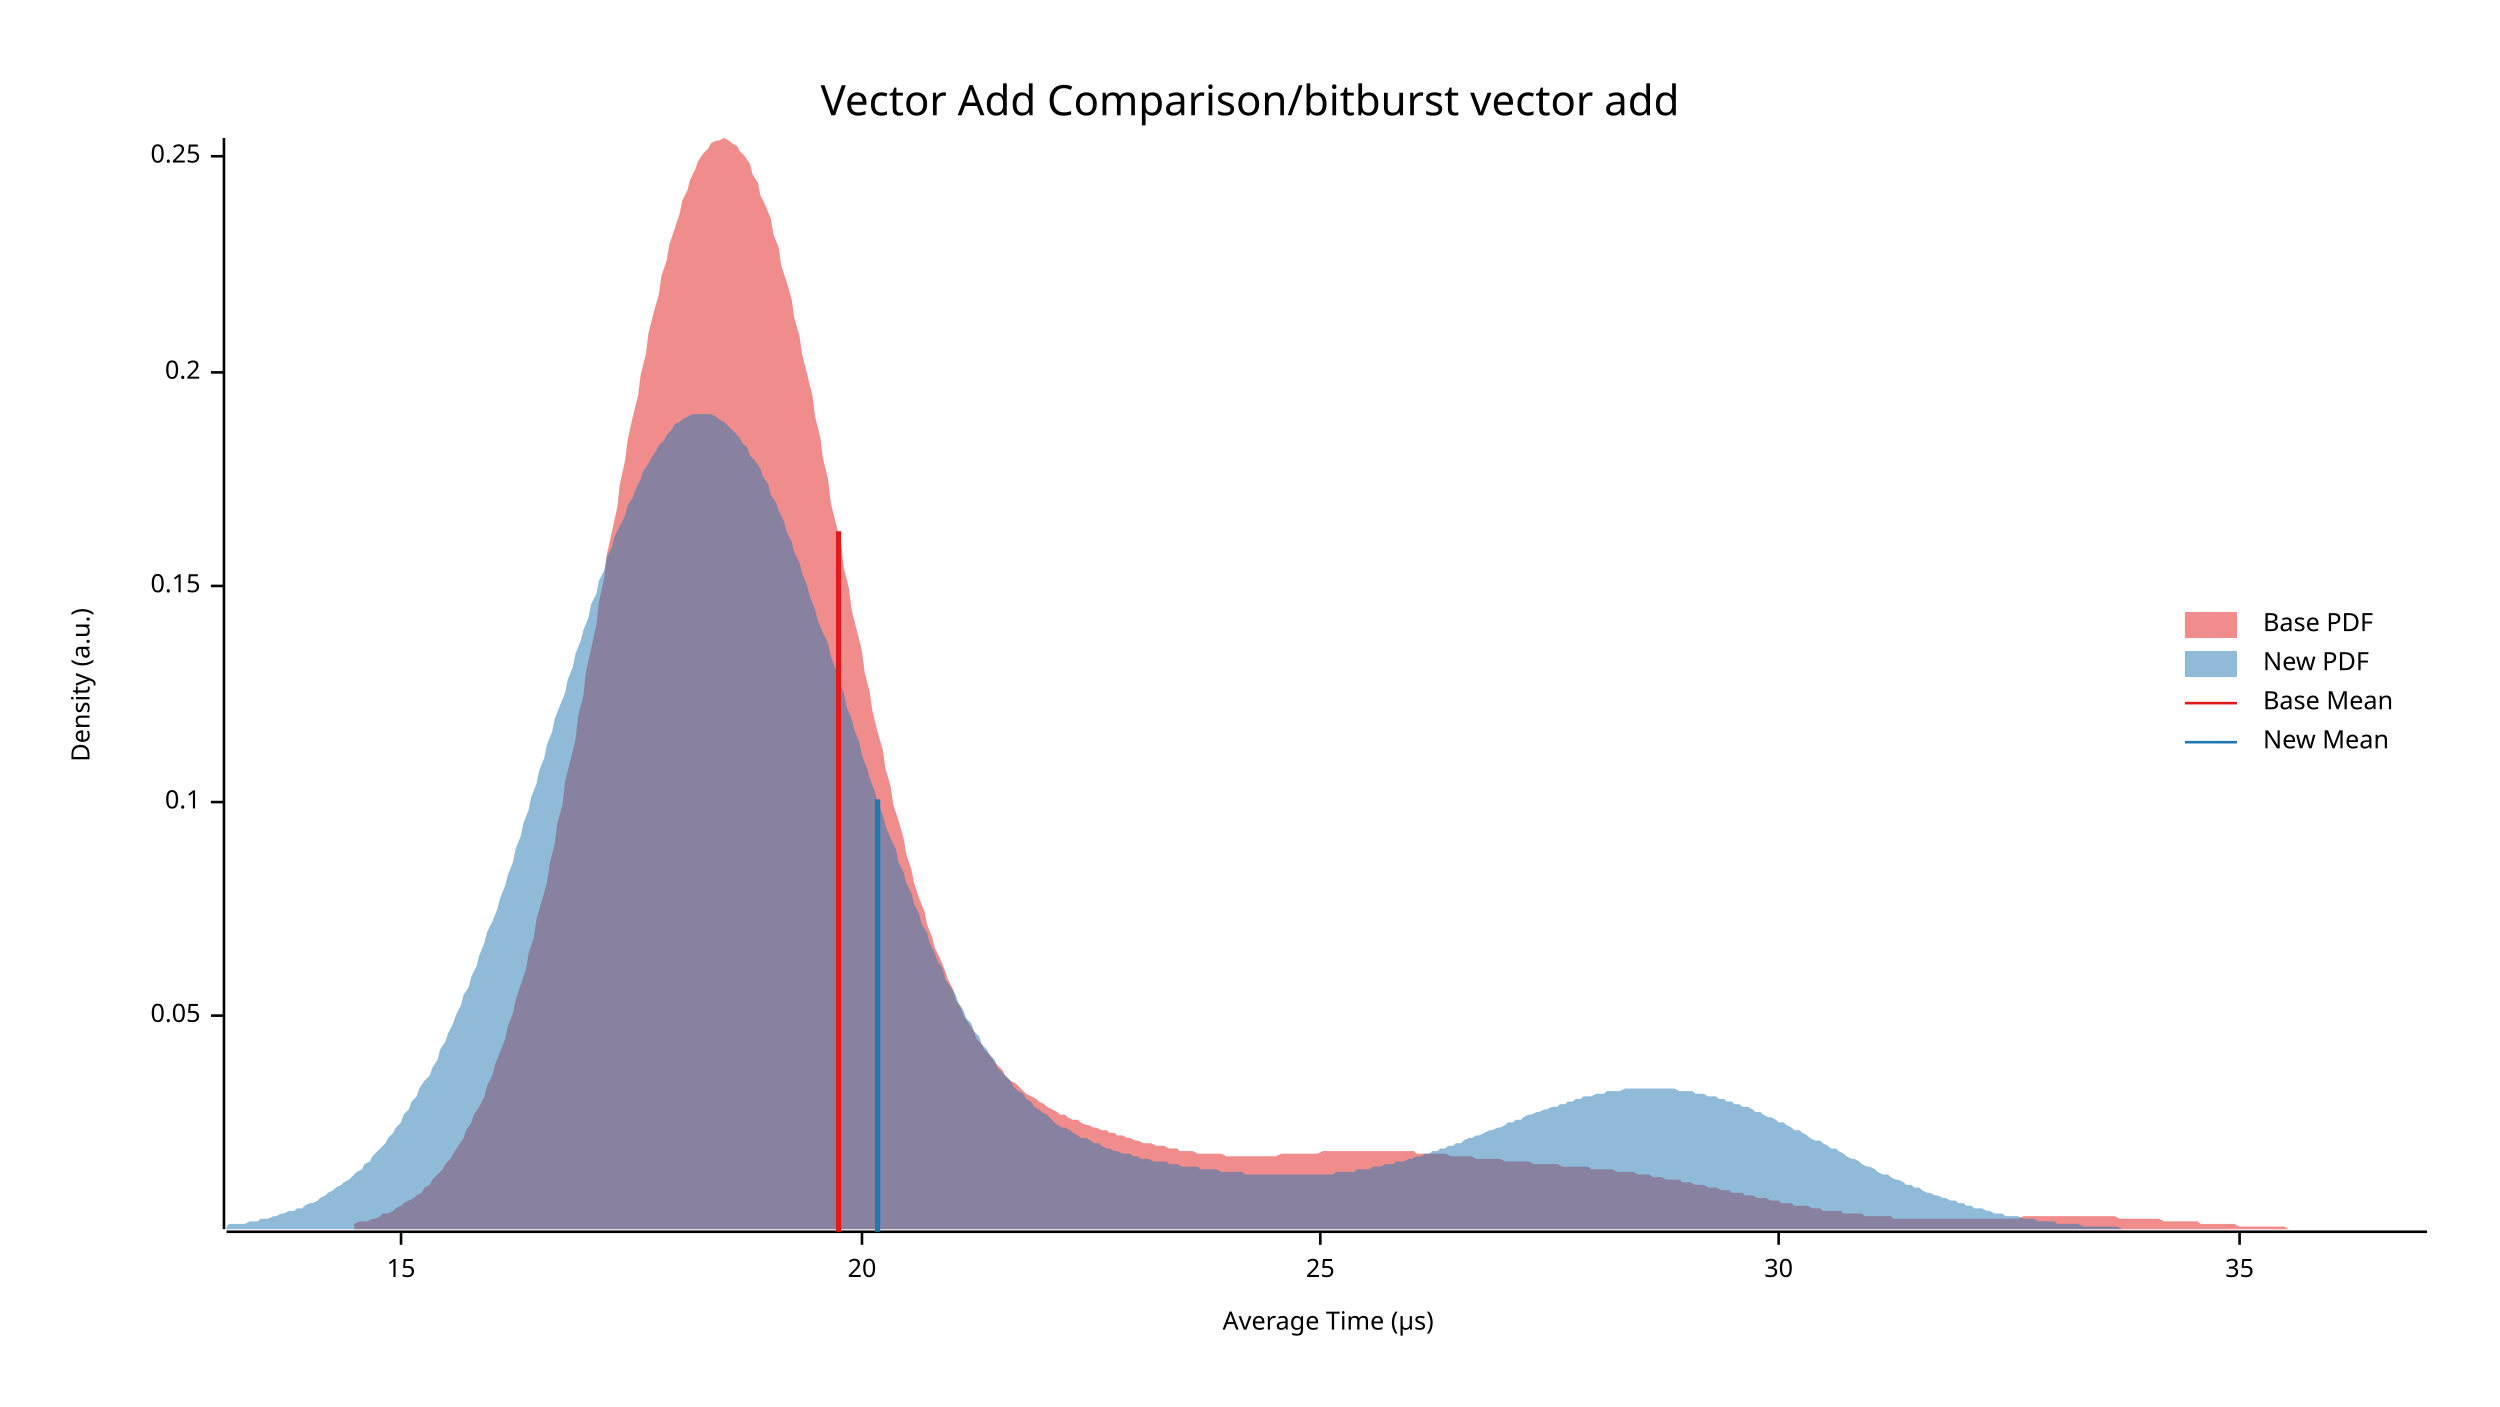
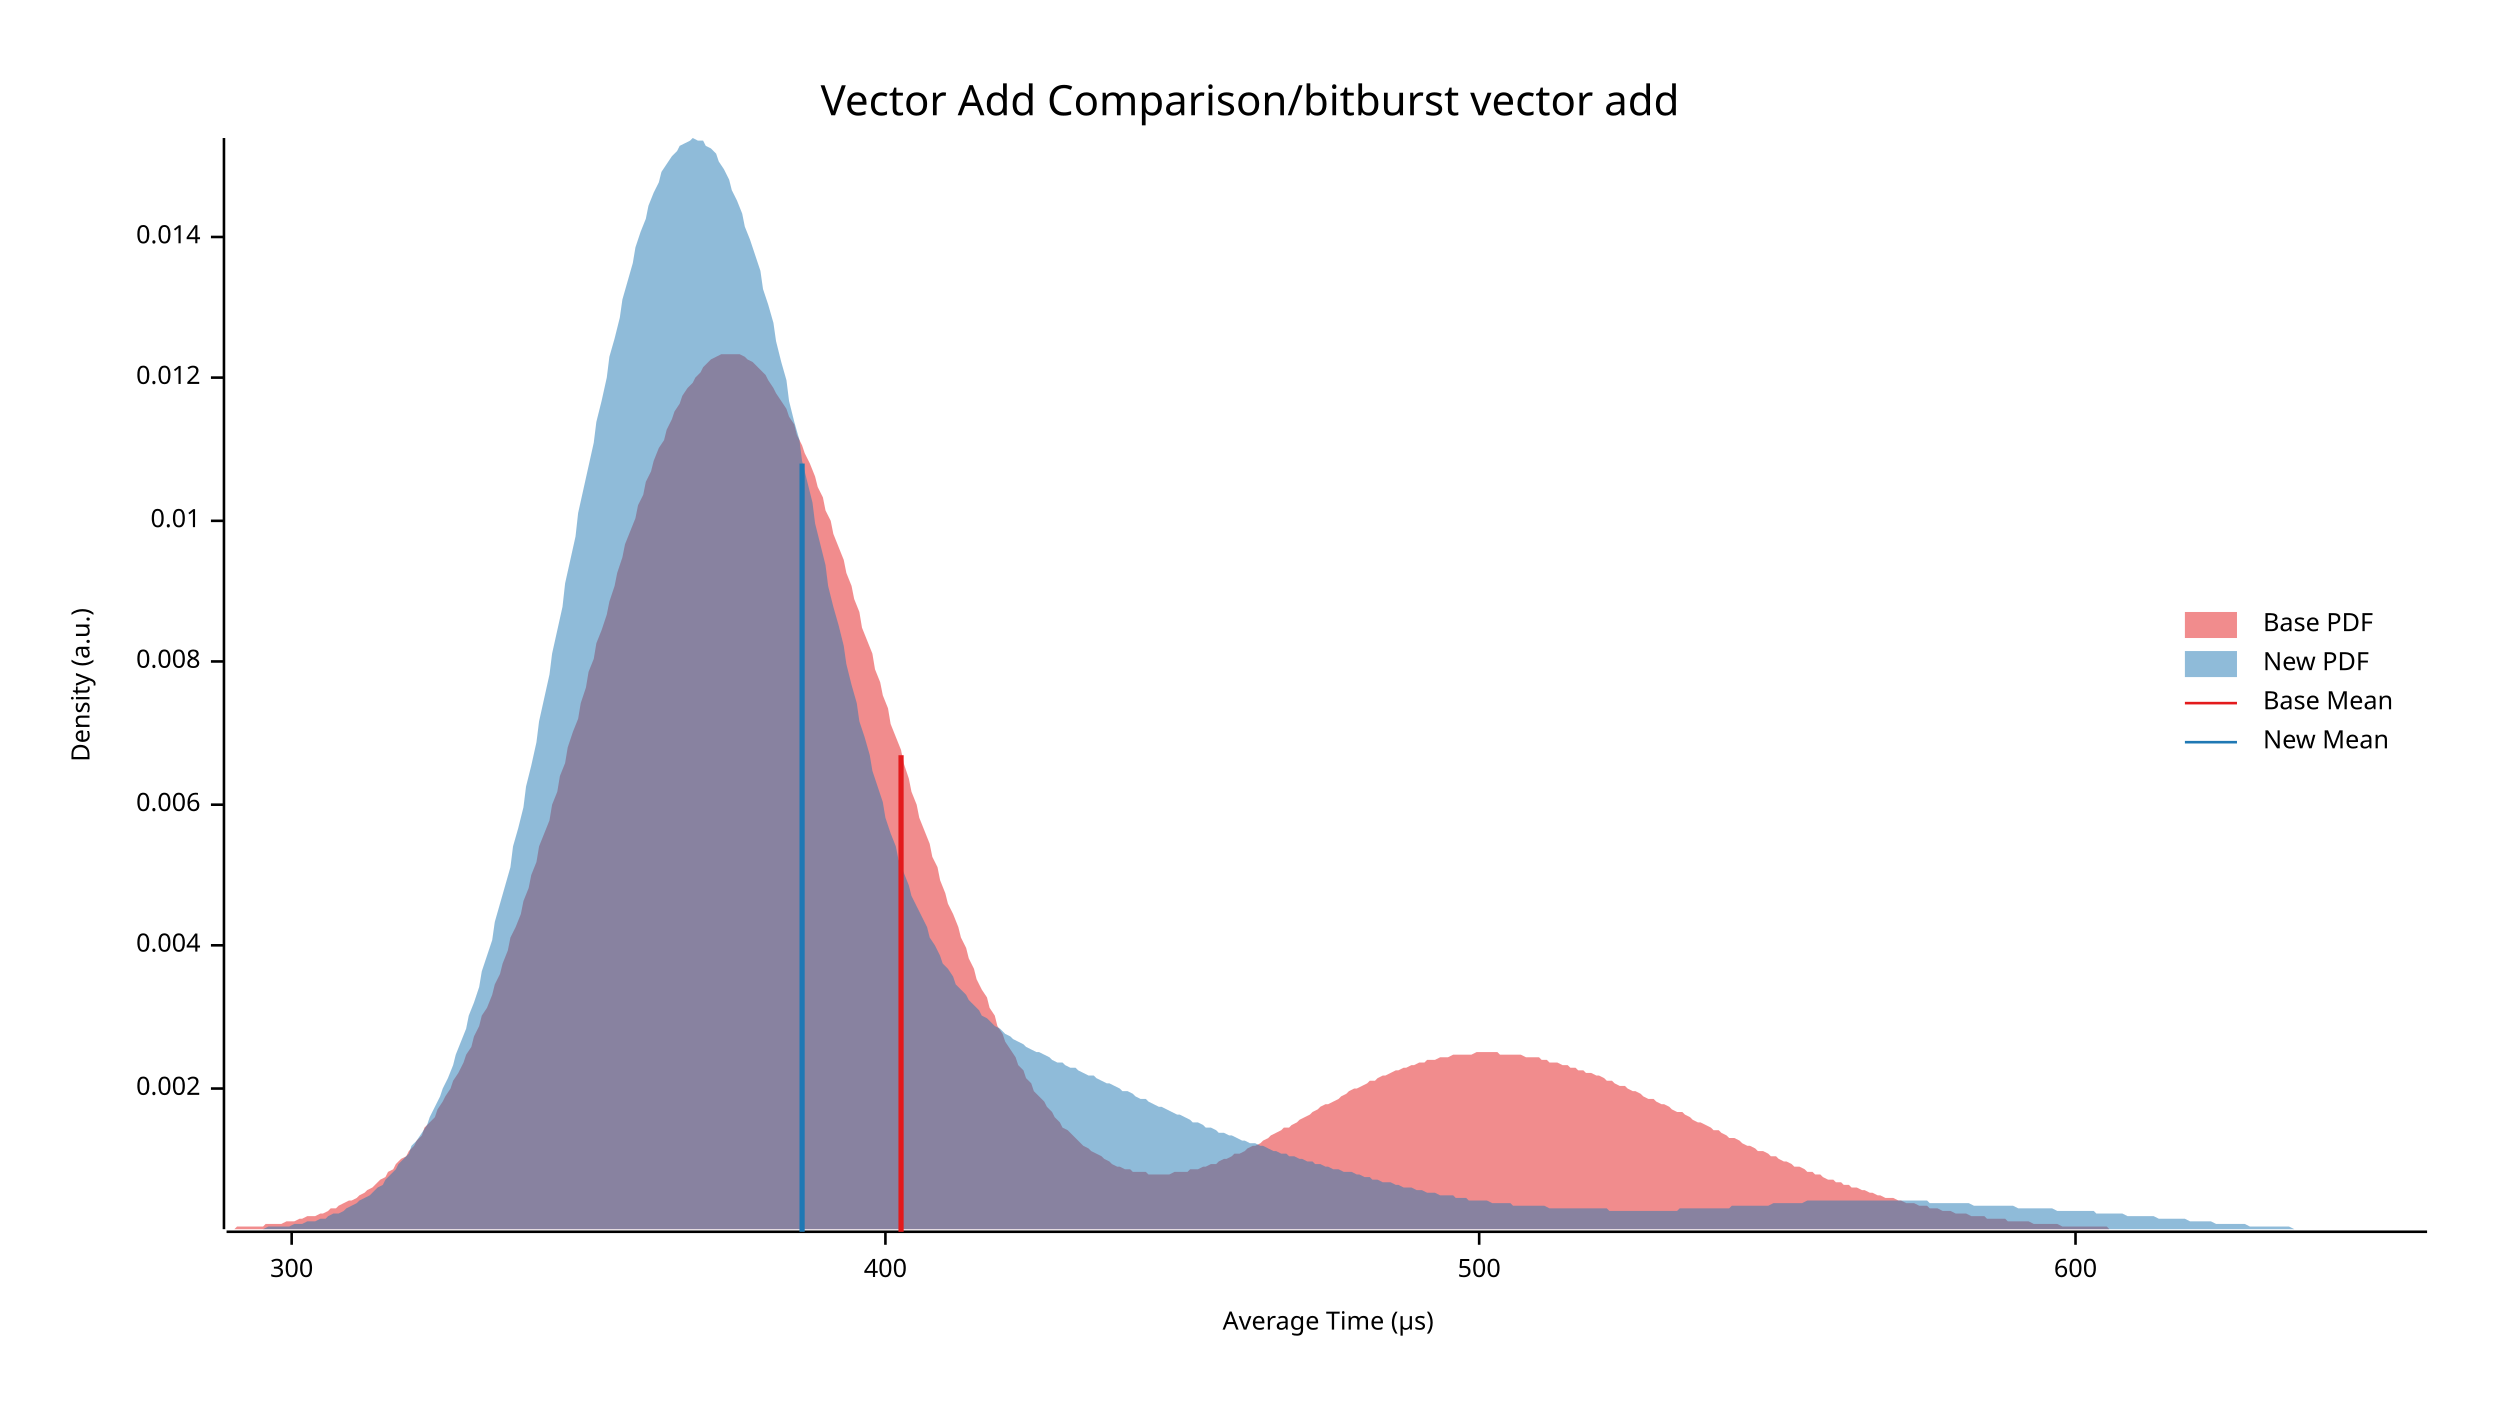
<svg xmlns="http://www.w3.org/2000/svg" width="960" height="540" viewBox="0 0 960 540">
  <text x="480" y="32" dy="0.76em" text-anchor="middle" font-family="sans-serif" font-size="16.129" opacity="1" fill="#000000">
Vector Add Comparison/bitburst vector add
</text>
  <text x="27" y="263" dy="0.76em" text-anchor="middle" font-family="sans-serif" font-size="9.677" opacity="1" fill="#000000" transform="rotate(270, 27, 263)">
Density (a.u.)
</text>
  <text x="510" y="513" dy="-0.5ex" text-anchor="middle" font-family="sans-serif" font-size="9.677" opacity="1" fill="#000000">
Average Time (µs)
</text>
  <polyline fill="none" opacity="1" stroke="#000000" stroke-width="1" points="86,53 86,472 " />
-   <text x="77" y="390" dy="0.5ex" text-anchor="end" font-family="sans-serif" font-size="9.677" opacity="1" fill="#000000">
- 0.05
+   <text x="77" y="418" dy="0.5ex" text-anchor="end" font-family="sans-serif" font-size="9.677" opacity="1" fill="#000000">
+ 0.002
</text>
-   <polyline fill="none" opacity="1" stroke="#000000" stroke-width="1" points="81,390 86,390 " />
-   <text x="77" y="308" dy="0.5ex" text-anchor="end" font-family="sans-serif" font-size="9.677" opacity="1" fill="#000000">
- 0.1
+   <polyline fill="none" opacity="1" stroke="#000000" stroke-width="1" points="81,418 86,418 " />
+   <text x="77" y="363" dy="0.5ex" text-anchor="end" font-family="sans-serif" font-size="9.677" opacity="1" fill="#000000">
+ 0.004
</text>
-   <polyline fill="none" opacity="1" stroke="#000000" stroke-width="1" points="81,308 86,308 " />
-   <text x="77" y="225" dy="0.5ex" text-anchor="end" font-family="sans-serif" font-size="9.677" opacity="1" fill="#000000">
- 0.15
+   <polyline fill="none" opacity="1" stroke="#000000" stroke-width="1" points="81,363 86,363 " />
+   <text x="77" y="309" dy="0.5ex" text-anchor="end" font-family="sans-serif" font-size="9.677" opacity="1" fill="#000000">
+ 0.006
</text>
-   <polyline fill="none" opacity="1" stroke="#000000" stroke-width="1" points="81,225 86,225 " />
-   <text x="77" y="143" dy="0.5ex" text-anchor="end" font-family="sans-serif" font-size="9.677" opacity="1" fill="#000000">
- 0.2
+   <polyline fill="none" opacity="1" stroke="#000000" stroke-width="1" points="81,309 86,309 " />
+   <text x="77" y="254" dy="0.5ex" text-anchor="end" font-family="sans-serif" font-size="9.677" opacity="1" fill="#000000">
+ 0.008
</text>
-   <polyline fill="none" opacity="1" stroke="#000000" stroke-width="1" points="81,143 86,143 " />
-   <text x="77" y="60" dy="0.5ex" text-anchor="end" font-family="sans-serif" font-size="9.677" opacity="1" fill="#000000">
- 0.25
+   <polyline fill="none" opacity="1" stroke="#000000" stroke-width="1" points="81,254 86,254 " />
+   <text x="77" y="200" dy="0.5ex" text-anchor="end" font-family="sans-serif" font-size="9.677" opacity="1" fill="#000000">
+ 0.01
</text>
-   <polyline fill="none" opacity="1" stroke="#000000" stroke-width="1" points="81,60 86,60 " />
+   <polyline fill="none" opacity="1" stroke="#000000" stroke-width="1" points="81,200 86,200 " />
+   <text x="77" y="145" dy="0.5ex" text-anchor="end" font-family="sans-serif" font-size="9.677" opacity="1" fill="#000000">
+ 0.012
+ </text>
+   <polyline fill="none" opacity="1" stroke="#000000" stroke-width="1" points="81,145 86,145 " />
+   <text x="77" y="91" dy="0.5ex" text-anchor="end" font-family="sans-serif" font-size="9.677" opacity="1" fill="#000000">
+ 0.014
+ </text>
+   <polyline fill="none" opacity="1" stroke="#000000" stroke-width="1" points="81,91 86,91 " />
  <polyline fill="none" opacity="1" stroke="#000000" stroke-width="1" points="87,473 932,473 " />
-   <text x="154" y="483" dy="0.76em" text-anchor="middle" font-family="sans-serif" font-size="9.677" opacity="1" fill="#000000">
- 15
+   <text x="112" y="483" dy="0.76em" text-anchor="middle" font-family="sans-serif" font-size="9.677" opacity="1" fill="#000000">
+ 300
</text>
-   <polyline fill="none" opacity="1" stroke="#000000" stroke-width="1" points="154,473 154,478 " />
-   <text x="331" y="483" dy="0.76em" text-anchor="middle" font-family="sans-serif" font-size="9.677" opacity="1" fill="#000000">
- 20
+   <polyline fill="none" opacity="1" stroke="#000000" stroke-width="1" points="112,473 112,478 " />
+   <text x="340" y="483" dy="0.76em" text-anchor="middle" font-family="sans-serif" font-size="9.677" opacity="1" fill="#000000">
+ 400
</text>
-   <polyline fill="none" opacity="1" stroke="#000000" stroke-width="1" points="331,473 331,478 " />
-   <text x="507" y="483" dy="0.76em" text-anchor="middle" font-family="sans-serif" font-size="9.677" opacity="1" fill="#000000">
- 25
+   <polyline fill="none" opacity="1" stroke="#000000" stroke-width="1" points="340,473 340,478 " />
+   <text x="568" y="483" dy="0.76em" text-anchor="middle" font-family="sans-serif" font-size="9.677" opacity="1" fill="#000000">
+ 500
</text>
-   <polyline fill="none" opacity="1" stroke="#000000" stroke-width="1" points="507,473 507,478 " />
-   <text x="683" y="483" dy="0.76em" text-anchor="middle" font-family="sans-serif" font-size="9.677" opacity="1" fill="#000000">
- 30
+   <polyline fill="none" opacity="1" stroke="#000000" stroke-width="1" points="568,473 568,478 " />
+   <text x="797" y="483" dy="0.76em" text-anchor="middle" font-family="sans-serif" font-size="9.677" opacity="1" fill="#000000">
+ 600
</text>
-   <polyline fill="none" opacity="1" stroke="#000000" stroke-width="1" points="683,473 683,478 " />
-   <text x="860" y="483" dy="0.76em" text-anchor="middle" font-family="sans-serif" font-size="9.677" opacity="1" fill="#000000">
- 35
- </text>
-   <polyline fill="none" opacity="1" stroke="#000000" stroke-width="1" points="860,473 860,478 " />
-   <polygon opacity="0.5" fill="#E31A1C" points="136,470 138,469 139,469 141,469 143,468 144,468 146,467 147,466 149,466 151,465 152,464 154,463 155,462 157,461 159,460 160,459 162,458 163,456 165,455 166,453 168,451 170,449 171,447 173,445 174,443 176,440 178,437 179,434 181,431 182,428 184,425 186,421 187,417 189,413 190,409 192,404 194,399 195,394 197,389 198,384 200,378 202,372 203,366 205,360 206,353 208,346 210,339 211,332 213,324 214,316 216,309 217,300 219,292 221,284 222,275 224,267 225,258 227,249 229,240 230,231 232,222 233,213 235,204 237,195 238,186 240,177 241,169 243,160 245,152 246,144 248,136 249,128 251,120 253,113 254,106 256,100 257,94 259,88 261,82 262,77 264,73 265,69 267,65 268,62 270,59 272,57 273,55 275,54 276,54 278,53 280,54 281,55 283,56 284,58 286,60 288,63 289,67 291,70 292,75 294,79 296,84 297,90 299,95 300,102 302,108 304,115 305,122 307,129 308,136 310,144 312,152 313,160 315,168 316,176 318,184 319,193 321,201 323,209 324,218 326,226 327,234 329,242 331,250 332,258 334,266 335,273 337,281 339,288 340,295 342,302 343,309 345,315 347,322 348,328 350,334 351,339 353,345 355,350 356,355 358,360 359,364 361,368 363,373 364,376 366,380 367,384 369,387 370,390 372,393 374,396 375,399 377,401 378,403 380,405 382,408 383,409 385,411 386,413 388,415 390,416 391,417 393,419 394,420 396,421 398,422 399,423 401,424 402,425 404,426 406,427 407,428 409,428 410,429 412,430 414,430 415,431 417,432 418,432 420,433 421,433 423,434 425,434 426,435 428,435 429,436 431,436 433,437 434,437 436,438 437,438 439,439 441,439 442,439 444,440 445,440 447,440 449,441 450,441 452,441 453,442 455,442 457,442 458,442 460,443 461,443 463,443 465,443 466,443 468,443 469,443 471,444 472,444 474,444 476,444 477,444 479,444 480,444 482,444 484,444 485,444 487,444 488,444 490,444 492,443 493,443 495,443 496,443 498,443 500,443 501,443 503,443 504,443 506,443 508,442 509,442 511,442 512,442 514,442 516,442 517,442 519,442 520,442 522,442 523,442 525,442 527,442 528,442 530,442 531,442 533,442 535,442 536,442 538,442 539,442 541,442 543,442 544,443 546,443 547,443 549,443 551,443 552,443 554,443 555,443 557,444 559,444 560,444 562,444 563,444 565,444 567,445 568,445 570,445 571,445 573,445 574,445 576,445 578,446 579,446 581,446 582,446 584,446 586,446 587,446 589,447 590,447 592,447 594,447 595,447 597,447 598,447 600,448 602,448 603,448 605,448 606,448 608,448 610,448 611,449 613,449 614,449 616,449 618,449 619,449 621,450 622,450 624,450 625,450 627,450 629,451 630,451 632,451 633,451 635,452 637,452 638,452 640,453 641,453 643,453 645,453 646,454 648,454 649,454 651,455 653,455 654,455 656,456 657,456 659,456 661,457 662,457 664,457 665,458 667,458 669,458 670,459 672,459 673,459 675,460 676,460 678,460 680,461 681,461 683,461 684,462 686,462 688,462 689,463 691,463 692,463 694,463 696,464 697,464 699,464 700,465 702,465 704,465 705,465 707,465 708,466 710,466 712,466 713,466 715,466 716,467 718,467 720,467 721,467 723,467 724,467 726,467 727,468 729,468 731,468 732,468 734,468 735,468 737,468 739,468 740,468 742,468 743,468 745,468 747,468 748,468 750,468 751,468 753,468 755,468 756,468 758,468 759,468 761,468 763,468 764,468 766,468 767,468 769,468 771,468 772,468 774,468 775,468 777,467 778,467 780,467 782,467 783,467 785,467 786,467 788,467 790,467 791,467 793,467 794,467 796,467 798,467 799,467 801,467 802,467 804,467 806,467 807,467 809,467 810,467 812,467 814,468 815,468 817,468 818,468 820,468 822,468 823,468 825,468 826,468 828,468 829,468 831,469 833,469 834,469 836,469 837,469 839,469 841,469 842,469 844,469 845,470 847,470 849,470 850,470 852,470 853,470 855,470 857,470 858,470 860,471 861,471 863,471 865,471 866,471 868,471 869,471 871,471 873,471 874,471 876,471 877,471 879,472 880,472 882,472 884,472 885,472 887,472 888,472 890,472 892,472 893,472 895,472 896,472 898,472 900,472 901,472 903,472 904,472 906,472 908,472 909,472 911,472 912,472 914,472 916,472 917,472 919,472 920,472 922,472 924,472 925,472 927,472 928,472 930,472 932,472 932,472 136,472 " />
-   <polygon opacity="0.5" fill="#1F78B4" points="87,471 88,470 90,470 91,470 93,470 94,470 96,469 97,469 99,469 100,468 102,468 103,468 105,467 106,467 108,466 109,466 111,465 113,465 114,464 116,464 117,463 119,462 120,462 122,461 123,460 125,459 126,458 128,457 129,456 131,455 132,454 134,453 135,452 137,450 139,449 140,447 142,446 143,444 145,442 146,441 148,439 149,437 151,435 152,433 154,431 155,428 157,426 158,423 160,421 161,418 163,415 165,413 166,410 168,407 169,403 171,400 172,397 174,393 175,390 177,386 178,382 180,379 181,375 183,371 184,367 186,362 187,358 189,354 191,349 192,345 194,340 195,336 197,331 198,326 200,321 201,316 203,311 204,306 206,301 207,296 209,291 210,286 212,281 213,276 215,271 217,266 218,261 220,256 221,251 223,246 224,242 226,237 227,232 229,228 230,223 232,219 233,214 235,210 236,206 238,202 240,198 241,194 243,191 244,188 246,184 247,181 249,178 250,176 252,173 253,171 255,169 256,167 258,165 259,163 261,162 262,161 264,160 266,159 267,159 269,159 270,159 272,159 273,159 275,160 276,161 278,162 279,163 281,165 282,166 284,168 285,170 287,172 288,175 290,177 292,180 293,183 295,186 296,190 298,193 299,196 301,200 302,204 304,208 305,212 307,216 308,220 310,225 311,229 313,234 314,238 316,243 318,247 319,252 321,257 322,261 324,266 325,271 327,276 328,280 330,285 331,290 333,295 334,299 336,304 337,308 339,313 340,317 342,322 344,326 345,331 347,335 348,339 350,343 351,347 353,351 354,355 356,358 357,362 359,366 360,369 362,372 363,376 365,379 367,382 368,385 370,388 371,391 373,393 374,396 376,398 377,401 379,403 380,405 382,407 383,410 385,412 386,413 388,415 389,417 391,419 393,420 394,422 396,423 397,425 399,426 400,427 402,428 403,429 405,431 406,432 408,433 409,433 411,434 412,435 414,436 415,437 417,437 419,438 420,439 422,439 423,440 425,441 426,441 428,442 429,442 431,443 432,443 434,443 435,444 437,444 438,445 440,445 441,445 443,446 445,446 446,446 448,446 449,447 451,447 452,447 454,448 455,448 457,448 458,448 460,448 461,449 463,449 464,449 466,449 467,449 469,450 471,450 472,450 474,450 475,450 477,450 478,451 480,451 481,451 483,451 484,451 486,451 487,451 489,451 490,451 492,451 493,451 495,451 497,451 498,451 500,451 501,451 503,451 504,451 506,451 507,451 509,451 510,451 512,451 513,450 515,450 516,450 518,450 520,450 521,449 523,449 524,449 526,449 527,448 529,448 530,448 532,447 533,447 535,447 536,446 538,446 539,446 541,445 542,445 544,444 546,444 547,443 549,443 550,442 552,442 553,441 555,441 556,440 558,440 559,439 561,439 562,438 564,437 565,437 567,436 568,436 570,435 572,434 573,434 575,433 576,433 578,432 579,431 581,431 582,430 584,430 585,429 587,428 588,428 590,427 591,427 593,426 594,426 596,425 598,425 599,424 601,424 602,423 604,423 605,422 607,422 608,421 610,421 611,421 613,420 614,420 616,420 617,419 619,419 620,419 622,419 624,418 625,418 627,418 628,418 630,418 631,418 633,418 634,418 636,418 637,418 639,418 640,418 642,418 643,418 645,419 647,419 648,419 650,419 651,420 653,420 654,420 656,421 657,421 659,421 660,422 662,422 663,423 665,423 666,424 668,424 669,425 671,425 673,426 674,427 676,427 677,428 679,429 680,429 682,430 683,431 685,431 686,432 688,433 689,434 691,434 692,435 694,436 695,437 697,438 699,438 700,439 702,440 703,441 705,441 706,442 708,443 709,444 711,445 712,445 714,446 715,447 717,448 718,448 720,449 721,450 723,451 725,451 726,452 728,453 729,453 731,454 732,455 734,455 735,456 737,456 738,457 740,458 741,458 743,459 744,459 746,460 747,460 749,461 751,461 752,462 754,462 755,463 757,463 758,464 760,464 761,464 763,465 764,465 766,466 767,466 769,466 770,467 772,467 773,467 775,467 777,468 778,468 780,468 781,468 783,469 784,469 786,469 787,469 789,469 790,470 792,470 793,470 795,470 796,470 798,470 800,471 801,471 803,471 804,471 806,471 807,471 809,471 810,471 812,471 813,471 815,472 816,472 818,472 819,472 821,472 822,472 824,472 826,472 827,472 829,472 830,472 832,472 833,472 835,472 836,472 838,472 839,472 841,472 842,472 844,472 845,472 847,472 848,472 850,472 850,472 87,472 " />
-   <polyline fill="none" opacity="1" stroke="#E31A1C" stroke-width="2" points="322,473 322,204 " />
-   <polyline fill="none" opacity="1" stroke="#1F78B4" stroke-width="2" points="337,473 337,307 " />
+   <polyline fill="none" opacity="1" stroke="#000000" stroke-width="1" points="797,473 797,478 " />
+   <polygon opacity="0.5" fill="#E31A1C" points="87,472 88,472 90,472 91,471 93,471 94,471 96,471 97,471 99,471 101,471 102,470 104,470 105,470 107,470 108,470 110,469 112,469 113,469 115,468 116,468 118,467 119,467 121,467 123,466 124,466 126,465 127,464 129,464 130,463 132,462 134,461 135,461 137,460 138,459 140,458 141,457 143,456 145,454 146,453 148,452 149,450 151,449 152,447 154,445 156,444 157,442 159,440 160,438 162,436 163,433 165,431 167,429 168,426 170,423 171,421 173,418 174,415 176,412 178,408 179,405 181,402 182,398 184,394 185,390 187,387 189,382 190,378 192,374 193,370 195,365 196,360 198,356 200,351 201,346 203,341 204,336 206,331 207,325 209,320 211,315 212,309 214,304 215,298 217,293 218,287 220,281 222,276 223,270 225,264 226,258 228,253 229,247 231,242 233,236 234,231 236,225 237,220 239,214 240,209 242,204 244,199 245,194 247,190 248,185 250,181 251,177 253,172 255,169 256,165 258,161 259,158 261,155 262,152 264,149 266,147 267,145 269,143 270,141 272,139 273,138 275,137 277,136 278,136 280,136 281,136 283,136 284,136 286,137 287,138 289,139 291,141 292,142 294,144 295,146 297,149 298,151 300,154 302,157 303,160 305,163 306,167 308,171 309,174 311,178 313,183 314,187 316,191 317,196 319,200 320,205 322,210 324,215 325,220 327,225 328,230 330,235 331,241 333,246 335,251 336,257 338,262 339,267 341,272 342,278 344,283 346,288 347,293 349,299 350,304 352,309 353,314 355,319 357,324 358,329 360,333 361,338 363,343 364,347 366,351 368,356 369,360 371,364 372,368 374,372 375,376 377,380 379,383 380,387 382,390 383,394 385,397 386,400 388,403 390,406 391,409 393,411 394,414 396,416 397,419 399,421 401,423 402,425 404,427 405,429 407,431 408,433 410,434 412,436 413,437 415,439 416,440 418,441 419,442 421,443 423,444 424,445 426,446 427,447 429,448 430,448 432,449 434,449 435,450 437,450 438,450 440,450 441,451 443,451 445,451 446,451 448,451 449,451 451,450 452,450 454,450 456,450 457,449 459,449 460,449 462,448 463,448 465,447 467,447 468,446 470,445 471,445 473,444 474,443 476,443 478,442 479,441 481,440 482,440 484,439 485,438 487,437 488,436 490,435 492,434 493,433 495,433 496,432 498,431 499,430 501,429 503,428 504,427 506,426 507,425 509,424 510,424 512,423 514,422 515,421 517,420 518,419 520,418 521,418 523,417 525,416 526,415 528,415 529,414 531,413 532,413 534,412 536,411 537,411 539,410 540,410 542,409 543,409 545,408 547,408 548,407 550,407 551,407 553,406 554,406 556,406 558,405 559,405 561,405 562,405 564,405 565,405 567,404 569,404 570,404 572,404 573,404 575,404 576,405 578,405 580,405 581,405 583,405 584,405 586,406 587,406 589,406 591,406 592,407 594,407 595,408 597,408 598,408 600,409 602,409 603,410 605,410 606,411 608,411 609,412 611,412 613,413 614,413 616,414 617,415 619,415 620,416 622,417 624,417 625,418 627,419 628,419 630,420 631,421 633,422 635,422 636,423 638,424 639,424 641,425 642,426 644,427 646,427 647,428 649,429 650,430 652,431 653,431 655,432 657,433 658,434 660,434 661,435 663,436 664,437 666,437 668,438 669,439 671,440 672,440 674,441 675,442 677,442 679,443 680,444 682,444 683,445 685,446 686,446 688,447 689,448 691,448 693,449 694,450 696,450 697,451 699,451 700,452 702,453 704,453 705,454 707,454 708,455 710,455 711,456 713,456 715,457 716,457 718,458 719,458 721,459 722,459 724,460 726,460 727,460 729,461 730,461 732,462 733,462 735,462 737,463 738,463 740,463 741,464 743,464 744,464 746,465 748,465 749,465 751,466 752,466 754,466 755,466 757,467 759,467 760,467 762,467 763,468 765,468 766,468 768,468 770,468 771,469 773,469 774,469 776,469 777,469 779,469 781,470 782,470 784,470 785,470 787,470 788,470 790,470 792,471 793,471 795,471 796,471 798,471 799,471 801,471 803,471 804,471 806,471 807,471 809,471 810,472 812,472 814,472 815,472 817,472 818,472 820,472 821,472 823,472 825,472 826,472 828,472 829,472 831,472 832,472 834,472 836,472 837,472 839,472 840,472 842,472 843,472 845,472 847,472 848,472 850,472 851,472 853,472 854,472 856,472 858,472 859,472 861,472 862,472 864,472 865,472 867,472 869,472 870,472 870,472 87,472 " />
+   <polygon opacity="0.5" fill="#1F78B4" points="91,472 93,472 94,472 96,472 98,472 100,472 101,472 103,471 105,471 106,471 108,471 110,471 111,471 113,470 115,470 116,470 118,469 120,469 121,469 123,468 125,468 126,467 128,466 130,466 132,465 133,464 135,463 137,462 138,461 140,460 142,459 143,458 145,456 147,455 148,453 150,451 152,449 153,447 155,445 157,443 158,440 160,438 162,435 164,432 165,429 167,425 169,421 170,418 172,414 174,409 175,405 177,400 179,395 180,390 182,385 184,379 185,373 187,367 189,361 190,354 192,347 194,340 196,333 197,325 199,318 201,310 202,302 204,294 206,285 207,277 209,268 211,259 212,251 214,242 216,233 217,224 219,215 221,206 222,197 224,188 226,179 228,170 229,162 231,154 233,145 234,137 236,130 238,122 239,115 241,108 243,101 244,95 246,89 248,84 249,79 251,74 253,70 254,66 256,63 258,60 260,58 261,56 263,55 265,54 266,53 268,54 270,54 271,56 273,57 275,59 276,62 278,65 280,69 281,73 283,77 285,82 286,87 288,92 290,98 292,104 293,111 295,117 297,124 298,131 300,139 302,146 303,154 305,162 307,169 308,177 310,185 312,193 313,201 315,209 317,217 318,225 320,233 322,240 324,248 325,255 327,263 329,270 330,277 332,283 334,290 335,296 337,302 339,308 340,314 342,320 344,325 345,330 347,335 349,340 350,344 352,348 354,352 356,356 357,360 359,363 361,367 362,370 364,372 366,375 367,378 369,380 371,382 372,384 374,386 376,388 377,390 379,391 381,393 382,394 384,395 386,397 388,398 389,399 391,400 393,401 394,402 396,403 398,404 399,404 401,405 403,406 404,407 406,408 408,408 409,409 411,410 413,410 414,411 416,412 418,413 420,413 421,414 423,415 425,416 426,416 428,417 430,418 431,419 433,419 435,420 436,421 438,422 440,422 441,423 443,424 445,425 446,425 448,426 450,427 452,428 453,428 455,429 457,430 458,431 460,431 462,432 463,433 465,433 467,434 468,435 470,435 472,436 473,436 475,437 477,438 478,438 480,439 482,439 484,440 485,440 487,441 489,442 490,442 492,443 494,443 495,444 497,444 499,445 500,445 502,446 504,446 505,447 507,447 509,448 510,448 512,449 514,449 516,450 517,450 519,450 521,451 522,451 524,452 526,452 527,453 529,453 531,454 532,454 534,454 536,455 537,455 539,456 541,456 542,456 544,457 546,457 548,458 549,458 551,458 553,459 554,459 556,459 558,459 559,460 561,460 563,460 564,461 566,461 568,461 569,461 571,461 573,462 574,462 576,462 578,462 580,462 581,463 583,463 585,463 586,463 588,463 590,463 591,463 593,463 595,464 596,464 598,464 600,464 601,464 603,464 605,464 606,464 608,464 610,464 612,464 613,464 615,464 617,464 618,465 620,465 622,465 623,465 625,465 627,465 628,465 630,465 632,465 633,465 635,465 637,465 638,465 640,465 642,465 644,465 645,464 647,464 649,464 650,464 652,464 654,464 655,464 657,464 659,464 660,464 662,464 664,464 665,463 667,463 669,463 670,463 672,463 674,463 676,463 677,463 679,463 681,462 682,462 684,462 686,462 687,462 689,462 691,462 692,462 694,461 696,461 697,461 699,461 701,461 702,461 704,461 706,461 708,461 709,461 711,461 713,461 714,461 716,461 718,461 719,461 721,461 723,461 724,461 726,461 728,461 729,461 731,461 733,461 734,461 736,461 738,461 740,461 741,462 743,462 745,462 746,462 748,462 750,462 751,462 753,462 755,462 756,462 758,463 760,463 761,463 763,463 765,463 766,463 768,463 770,463 772,463 773,463 775,464 777,464 778,464 780,464 782,464 783,464 785,464 787,464 788,464 790,465 792,465 793,465 795,465 797,465 798,465 800,465 802,465 804,465 805,466 807,466 809,466 810,466 812,466 814,466 815,466 817,467 819,467 820,467 822,467 824,467 825,467 827,467 829,468 830,468 832,468 834,468 836,468 837,468 839,468 841,469 842,469 844,469 846,469 847,469 849,469 851,470 852,470 854,470 856,470 857,470 859,470 861,470 862,470 864,471 866,471 868,471 869,471 871,471 873,471 874,471 876,471 878,471 879,471 881,472 883,472 884,472 886,472 888,472 889,472 891,472 893,472 894,472 896,472 898,472 900,472 901,472 903,472 905,472 906,472 908,472 910,472 911,472 913,472 915,472 916,472 918,472 920,472 921,472 923,472 925,472 926,472 928,472 930,472 932,472 932,472 91,472 " />
+   <polyline fill="none" opacity="1" stroke="#E31A1C" stroke-width="2" points="346,473 346,290 " />
+   <polyline fill="none" opacity="1" stroke="#1F78B4" stroke-width="2" points="308,473 308,178 " />
  <text x="869" y="235" dy="0.76em" text-anchor="start" font-family="sans-serif" font-size="9.677" opacity="1" fill="#000000">
Base PDF
</text>
  <text x="869" y="250" dy="0.76em" text-anchor="start" font-family="sans-serif" font-size="9.677" opacity="1" fill="#000000">
New PDF
</text>
  <text x="869" y="265" dy="0.76em" text-anchor="start" font-family="sans-serif" font-size="9.677" opacity="1" fill="#000000">
Base Mean
</text>
  <text x="869" y="280" dy="0.76em" text-anchor="start" font-family="sans-serif" font-size="9.677" opacity="1" fill="#000000">
New Mean
</text>
  <rect x="839" y="235" width="20" height="10" opacity="0.5" fill="#E31A1C" stroke="none" />
  <rect x="839" y="250" width="20" height="10" opacity="0.5" fill="#1F78B4" stroke="none" />
  <polyline fill="none" opacity="1" stroke="#E31A1C" stroke-width="1" points="839,270 859,270 " />
  <polyline fill="none" opacity="1" stroke="#1F78B4" stroke-width="1" points="839,285 859,285 " />
</svg>
